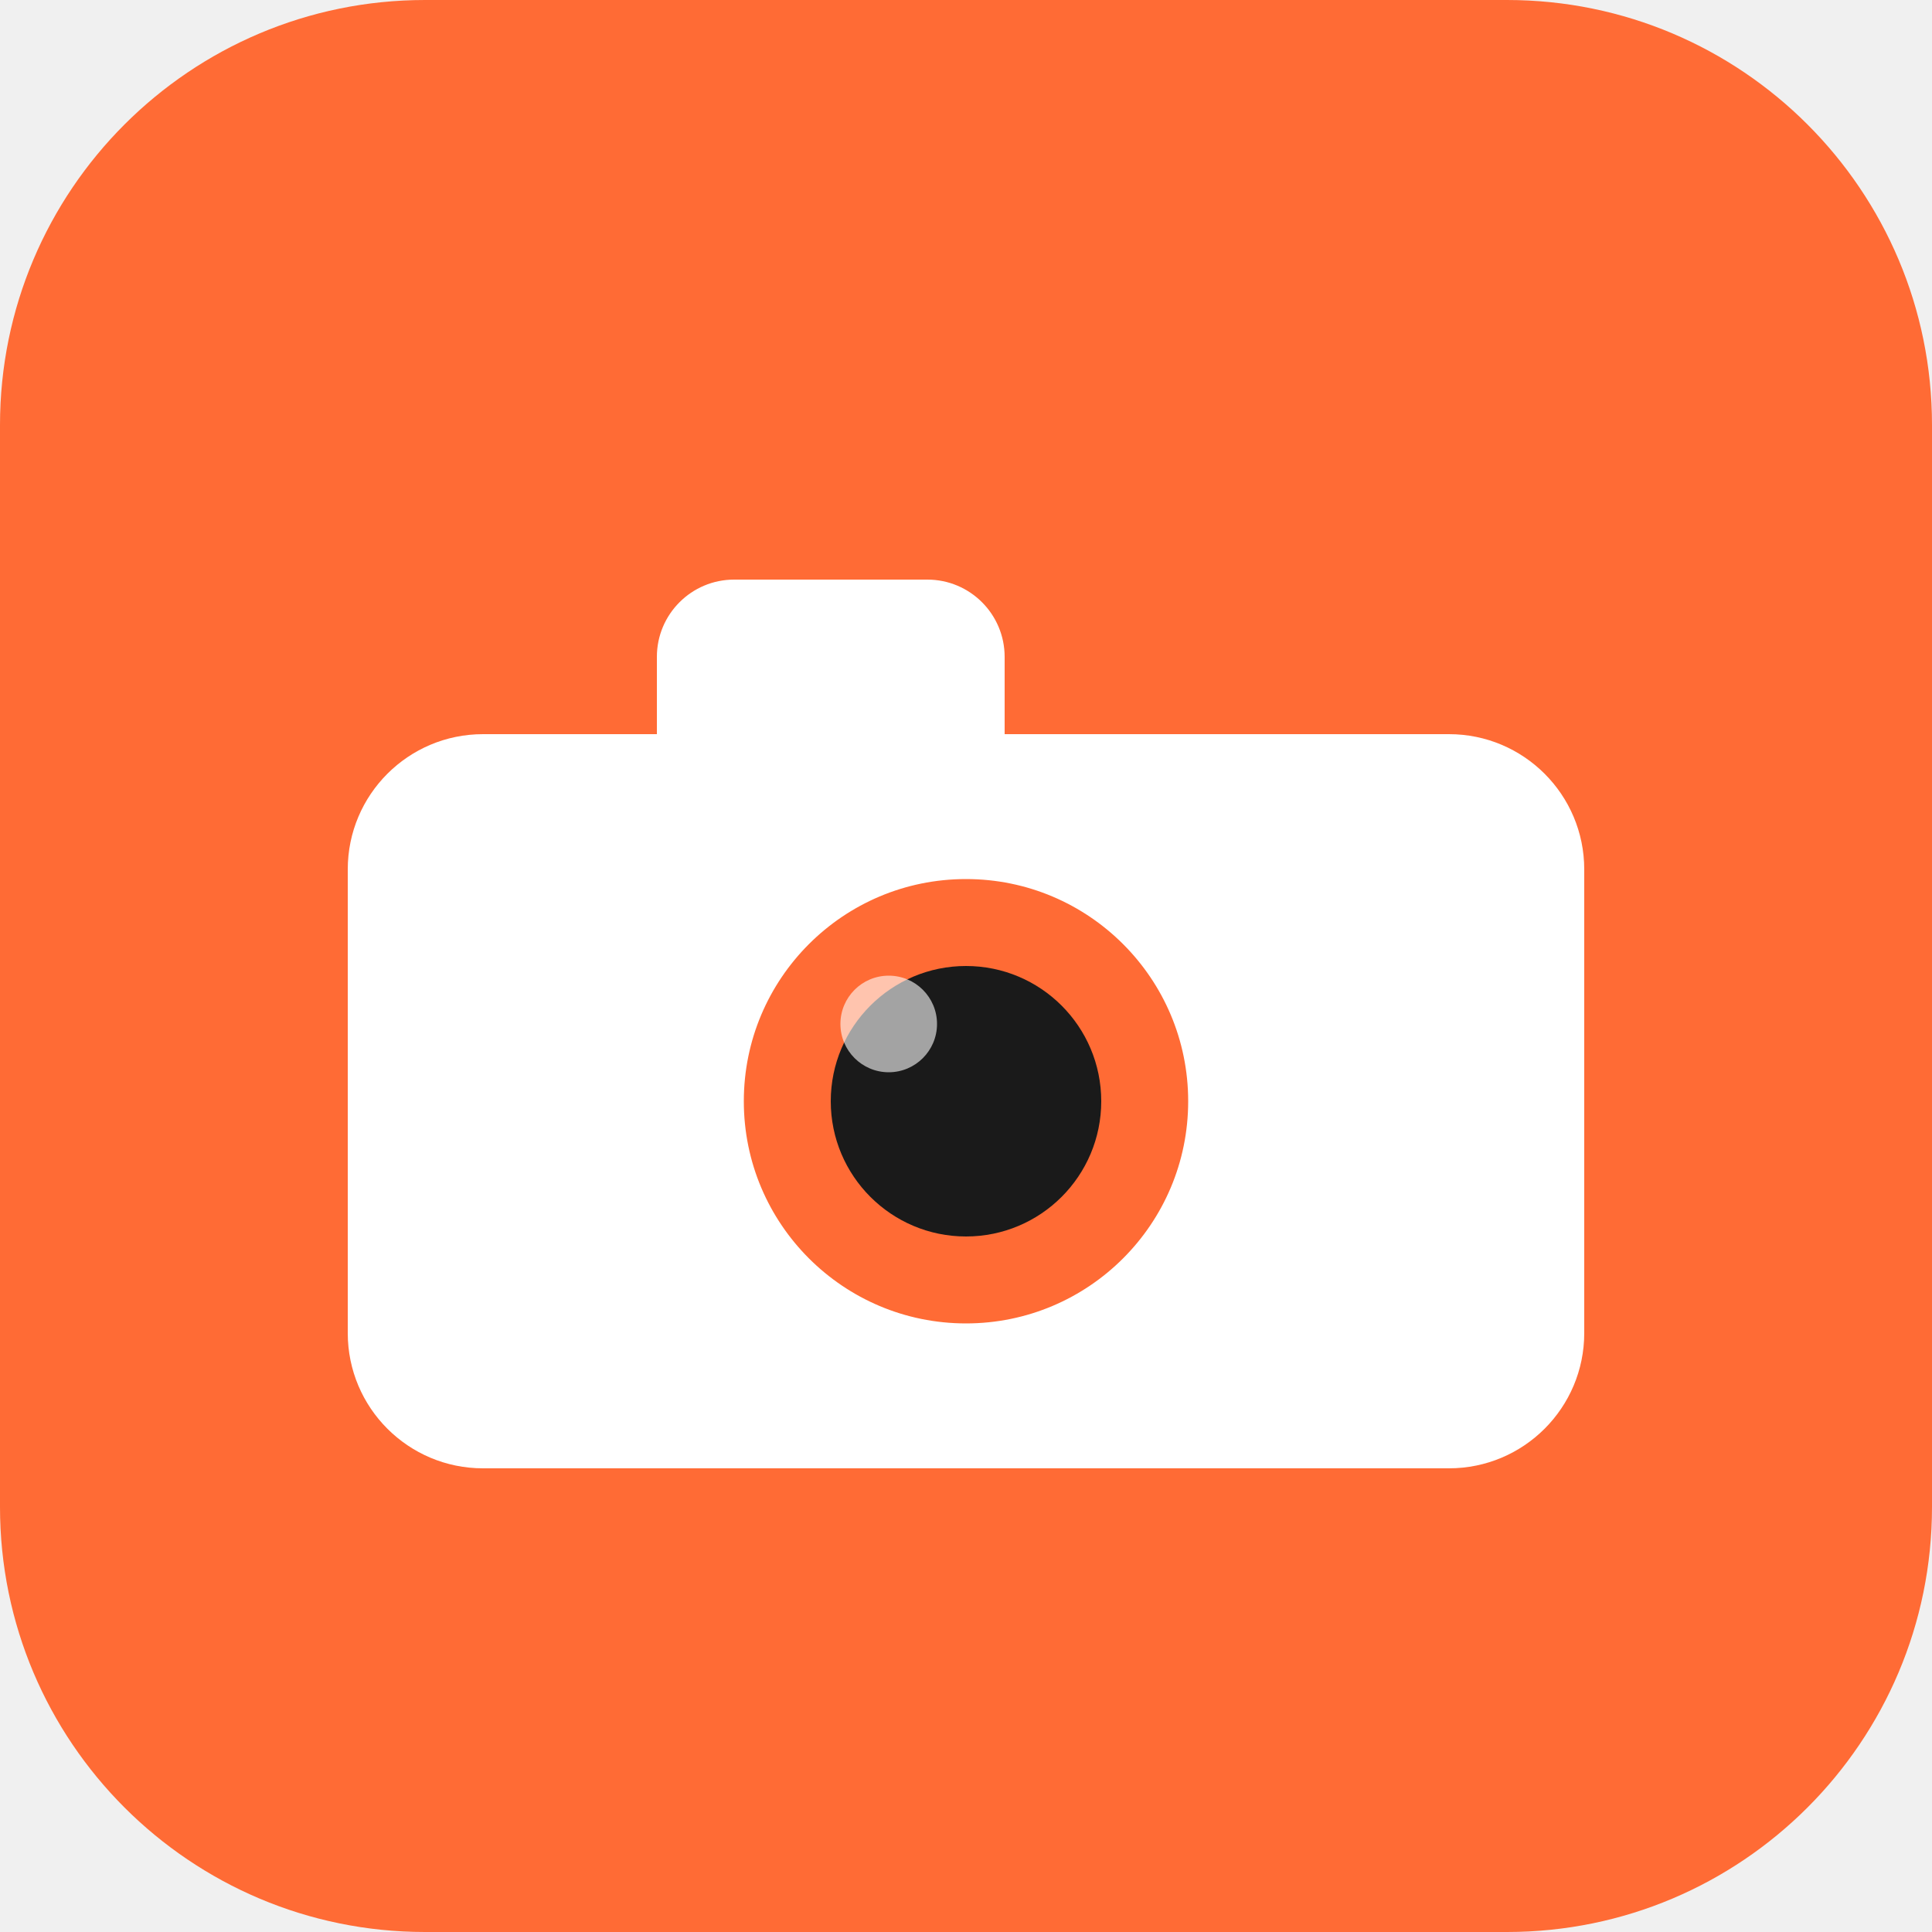
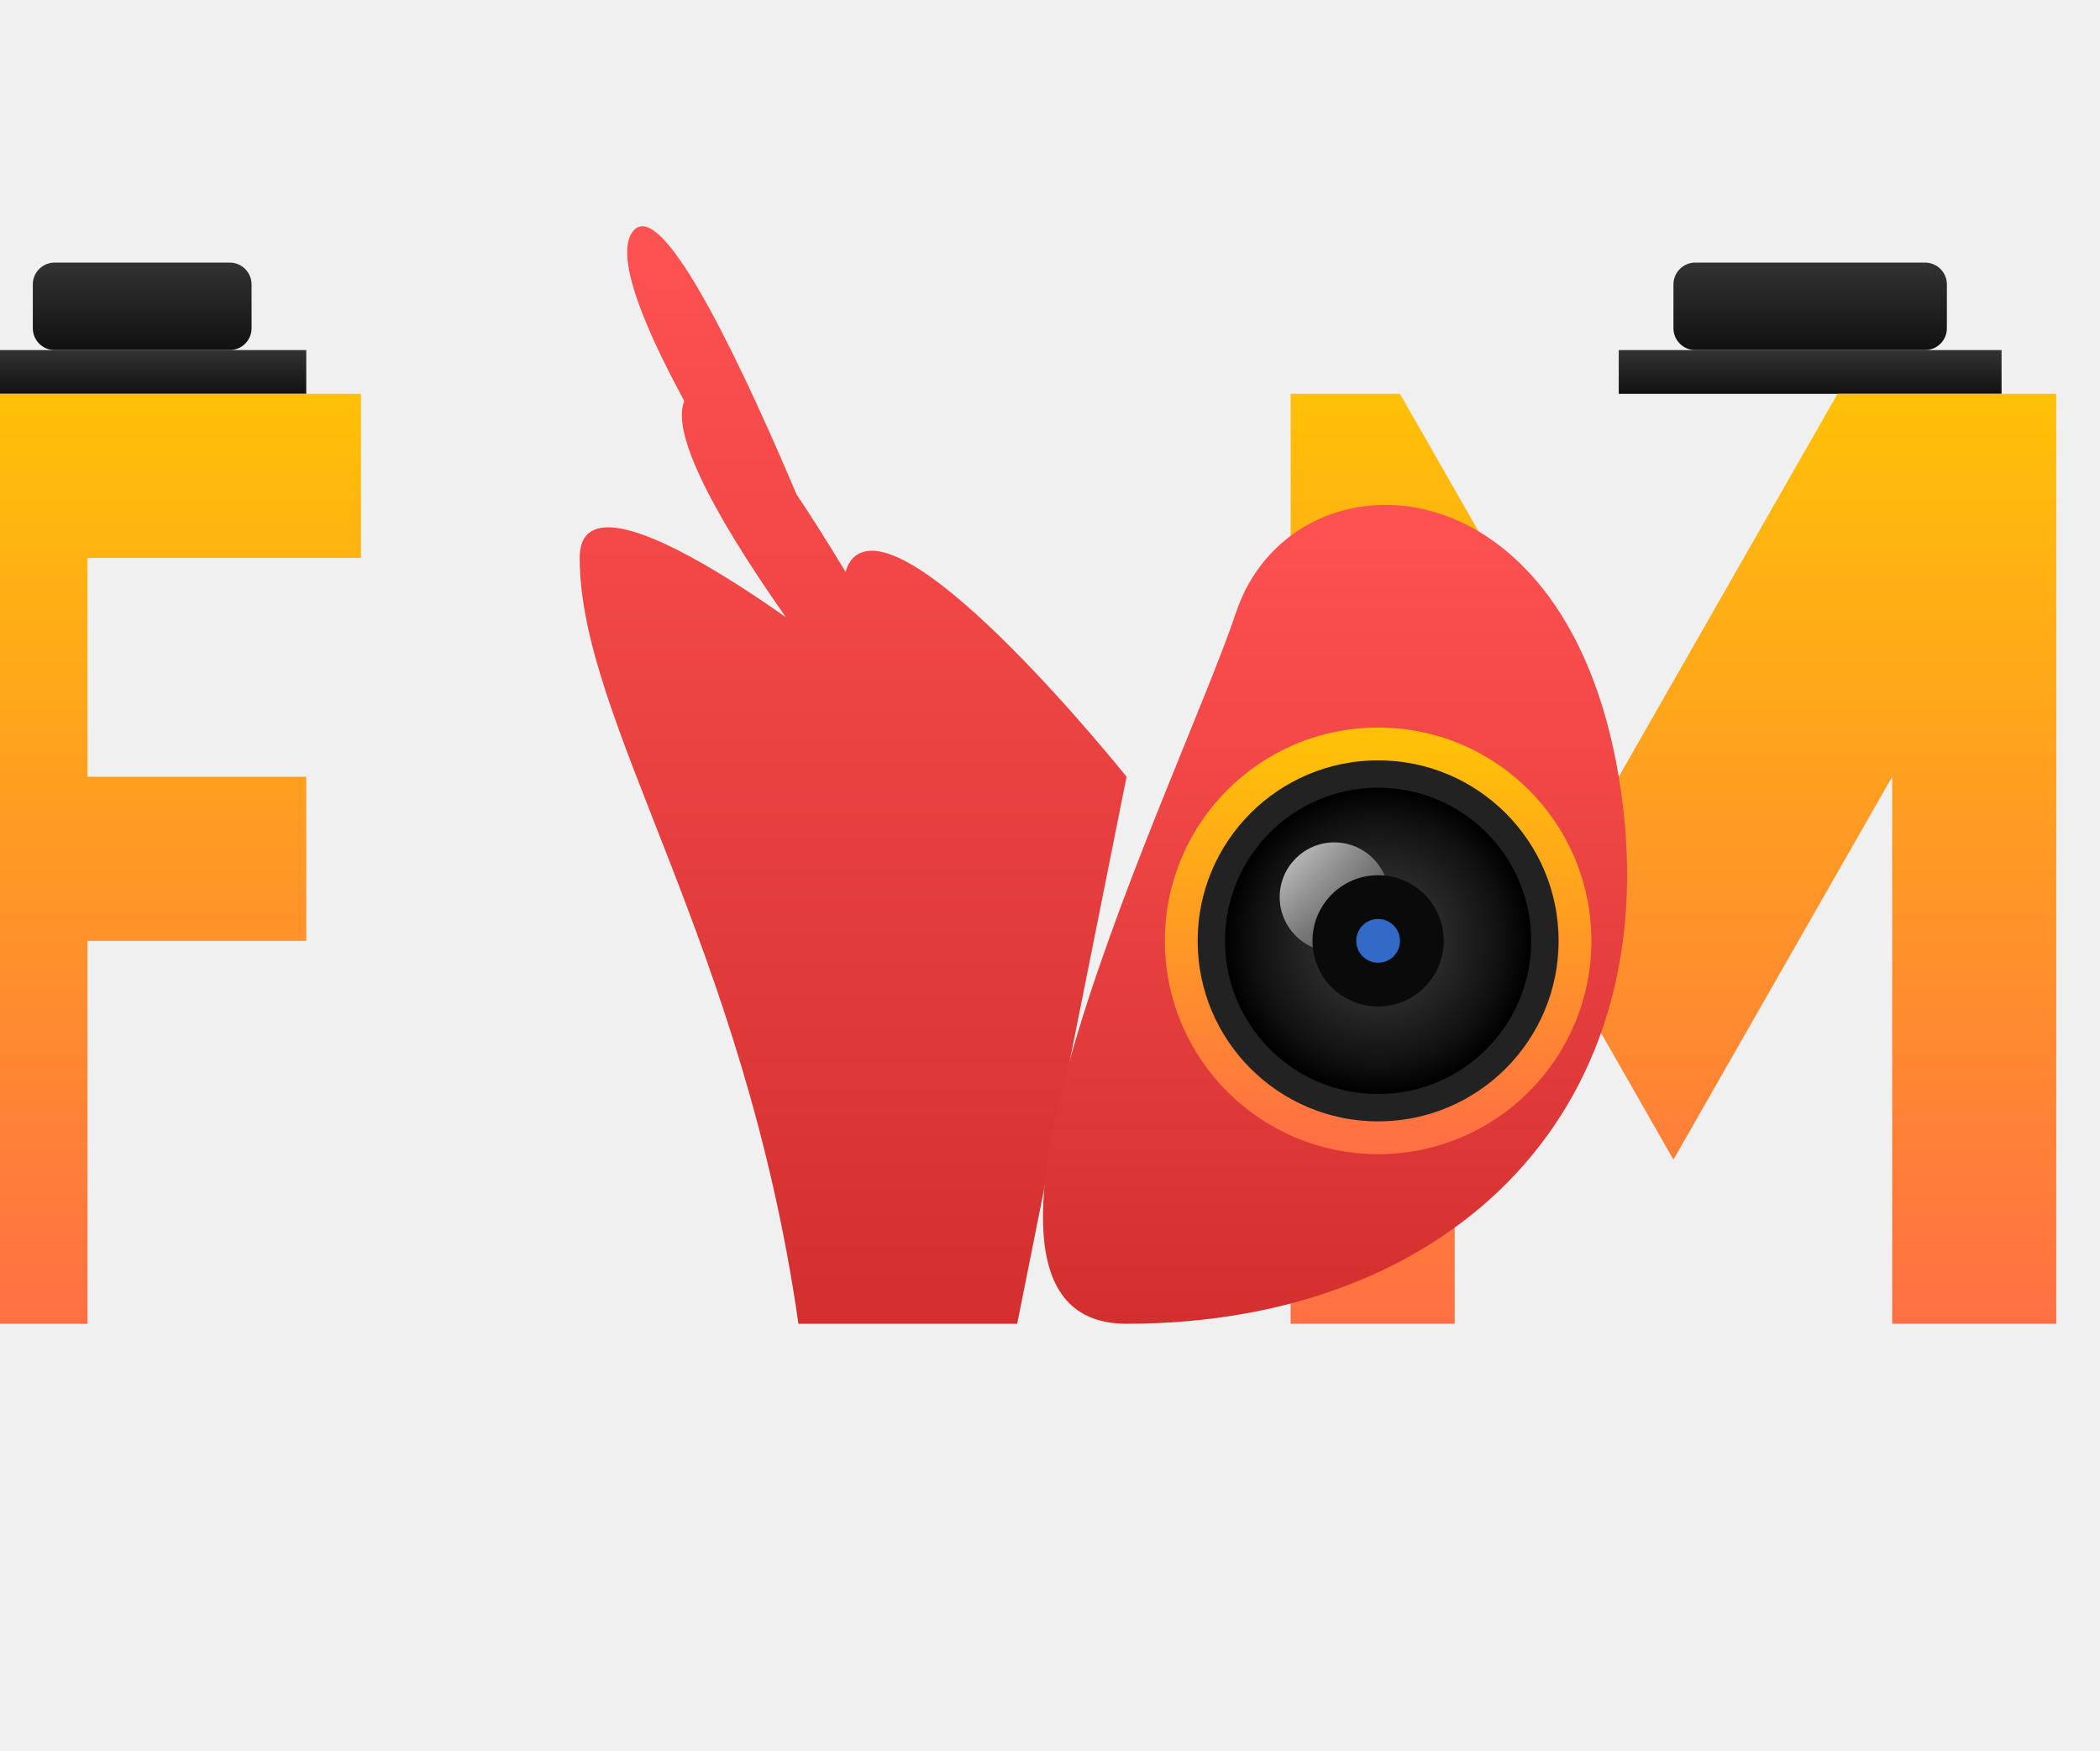
- <svg xmlns="http://www.w3.org/2000/svg" viewBox="0 0 100 100" width="100" height="100">
-   <rect width="100" height="100" rx="22" fill="#FF6B35" />
-   <rect x="18" y="38" width="64" height="38" rx="7" fill="white" />
-   <rect x="34" y="30" width="18" height="12" rx="4" fill="white" />
-   <circle cx="50" cy="57" r="13" fill="#FF6B35" stroke="white" stroke-width="3" />
-   <circle cx="50" cy="57" r="7" fill="#1a1a1a" />
-   <circle cx="46" cy="53" r="2.5" fill="white" opacity="0.6" />
+ <svg xmlns="http://www.w3.org/2000/svg" viewBox="40 40 240 200" preserveAspectRatio="xMidYMid meet">
+   <defs>
+     <linearGradient id="grad-gold" x1="0%" y1="0%" x2="0%" y2="100%">
+       <stop offset="0%" stop-color="#FFC107" />
+       <stop offset="100%" stop-color="#FF7043" />
+     </linearGradient>
+     <linearGradient id="grad-red" x1="0%" y1="0%" x2="0%" y2="100%">
+       <stop offset="0%" stop-color="#FF5252" />
+       <stop offset="100%" stop-color="#D32F2F" />
+     </linearGradient>
+     <radialGradient id="grad-lens" cx="50%" cy="50%" r="50%">
+       <stop offset="0%" stop-color="#444" />
+       <stop offset="80%" stop-color="#111" />
+       <stop offset="100%" stop-color="#000" />
+     </radialGradient>
+     <linearGradient id="grad-glare" x1="0%" y1="0%" x2="100%" y2="100%">
+       <stop offset="0%" stop-color="#FFF" stop-opacity="0.8" />
+       <stop offset="100%" stop-color="#FFF" stop-opacity="0" />
+     </linearGradient>
+     <linearGradient id="grad-dark" x1="0%" y1="0%" x2="0%" y2="100%">
+       <stop offset="0%" stop-color="#333" />
+       <stop offset="100%" stop-color="#111" />
+     </linearGradient>
+   </defs>
+   <g transform="translate(-25,10) scale(1.25)">
+     <g transform="translate(45,60)">
+       <rect x="10" y="-12" width="20" height="8" rx="2" fill="url(#grad-dark)" />
+       <rect x="5" y="-4" width="30" height="4" fill="url(#grad-dark)" />
+       <path d="M0,0 H40 V15 H15 V35 H35 V50 H15 V85 H0 Z" fill="url(#grad-gold)" />
+     </g>
+     <g transform="translate(180,60)">
+       <rect x="25" y="-12" width="25" height="8" rx="2" fill="url(#grad-dark)" />
+       <rect x="20" y="-4" width="35" height="4" fill="url(#grad-dark)" />
+       <path d="M0,0 L20,35 L40,0 H60 V85 H45 V35 L25,70 L5,35 V85 H-10 V0 Z" fill="url(#grad-gold)" />
+     </g>
+     <g transform="translate(110,30)">
+       <path d="M35,115 L45,65 C45,65 25,40 20,45 C15,50 35,75 35,75  C35,75 10,25 5,30 C0,35 25,65 25,65  C25,65 5,10 0,15 C-5,20 20,55 20,55  C20,55 -5,35 -5,45 C-5,60 10,80 15,115 Z" fill="url(#grad-red)" />
+       <path d="M45,115 C75,115 95,95 90,65 C85,35 60,35 55,50 C50,65 25,115 45,115 Z" fill="url(#grad-red)" />
+       <g transform="translate(68,80)">
+         <circle cx="0" cy="0" r="18" fill="#222" stroke="url(#grad-gold)" stroke-width="3" />
+         <circle cx="0" cy="0" r="14" fill="url(#grad-lens)" />
+         <circle cx="-4" cy="-4" r="5" fill="url(#grad-glare)" />
+         <circle cx="0" cy="0" r="6" fill="#0A0A0A" />
+         <circle cx="0" cy="0" r="2" fill="#3D82F6" opacity="0.8" />
+       </g>
+     </g>
+   </g>
</svg>
